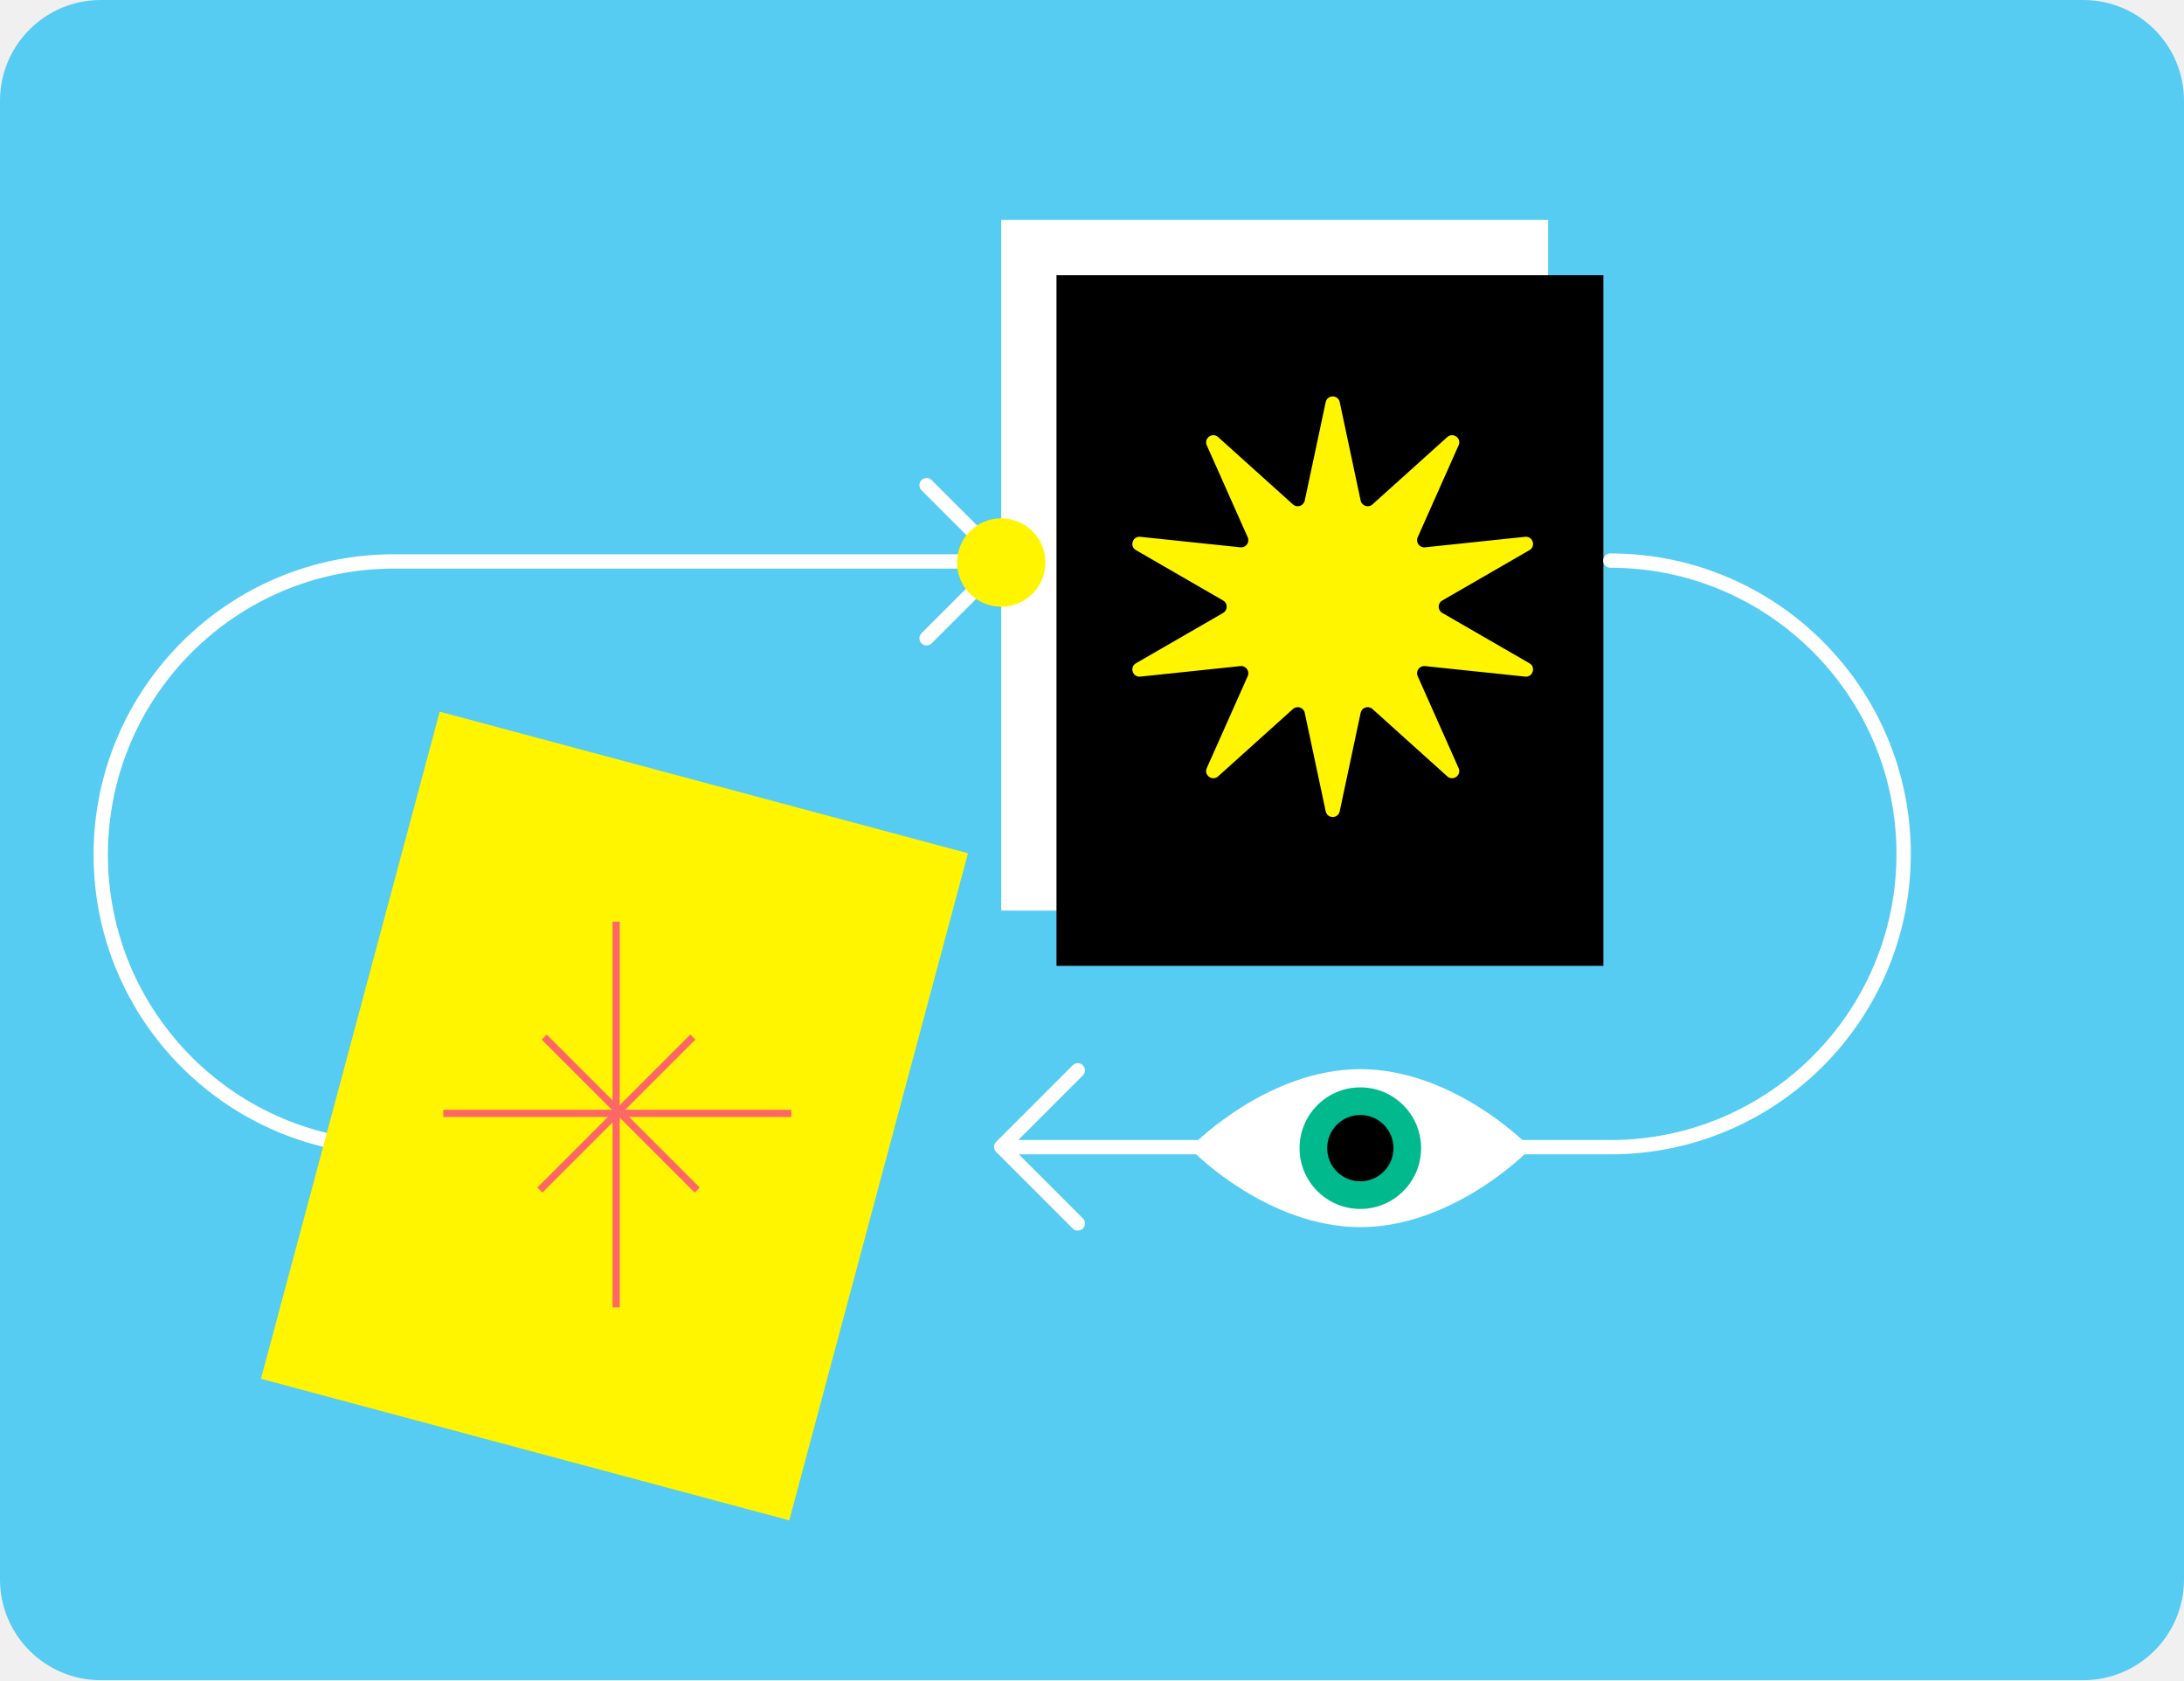
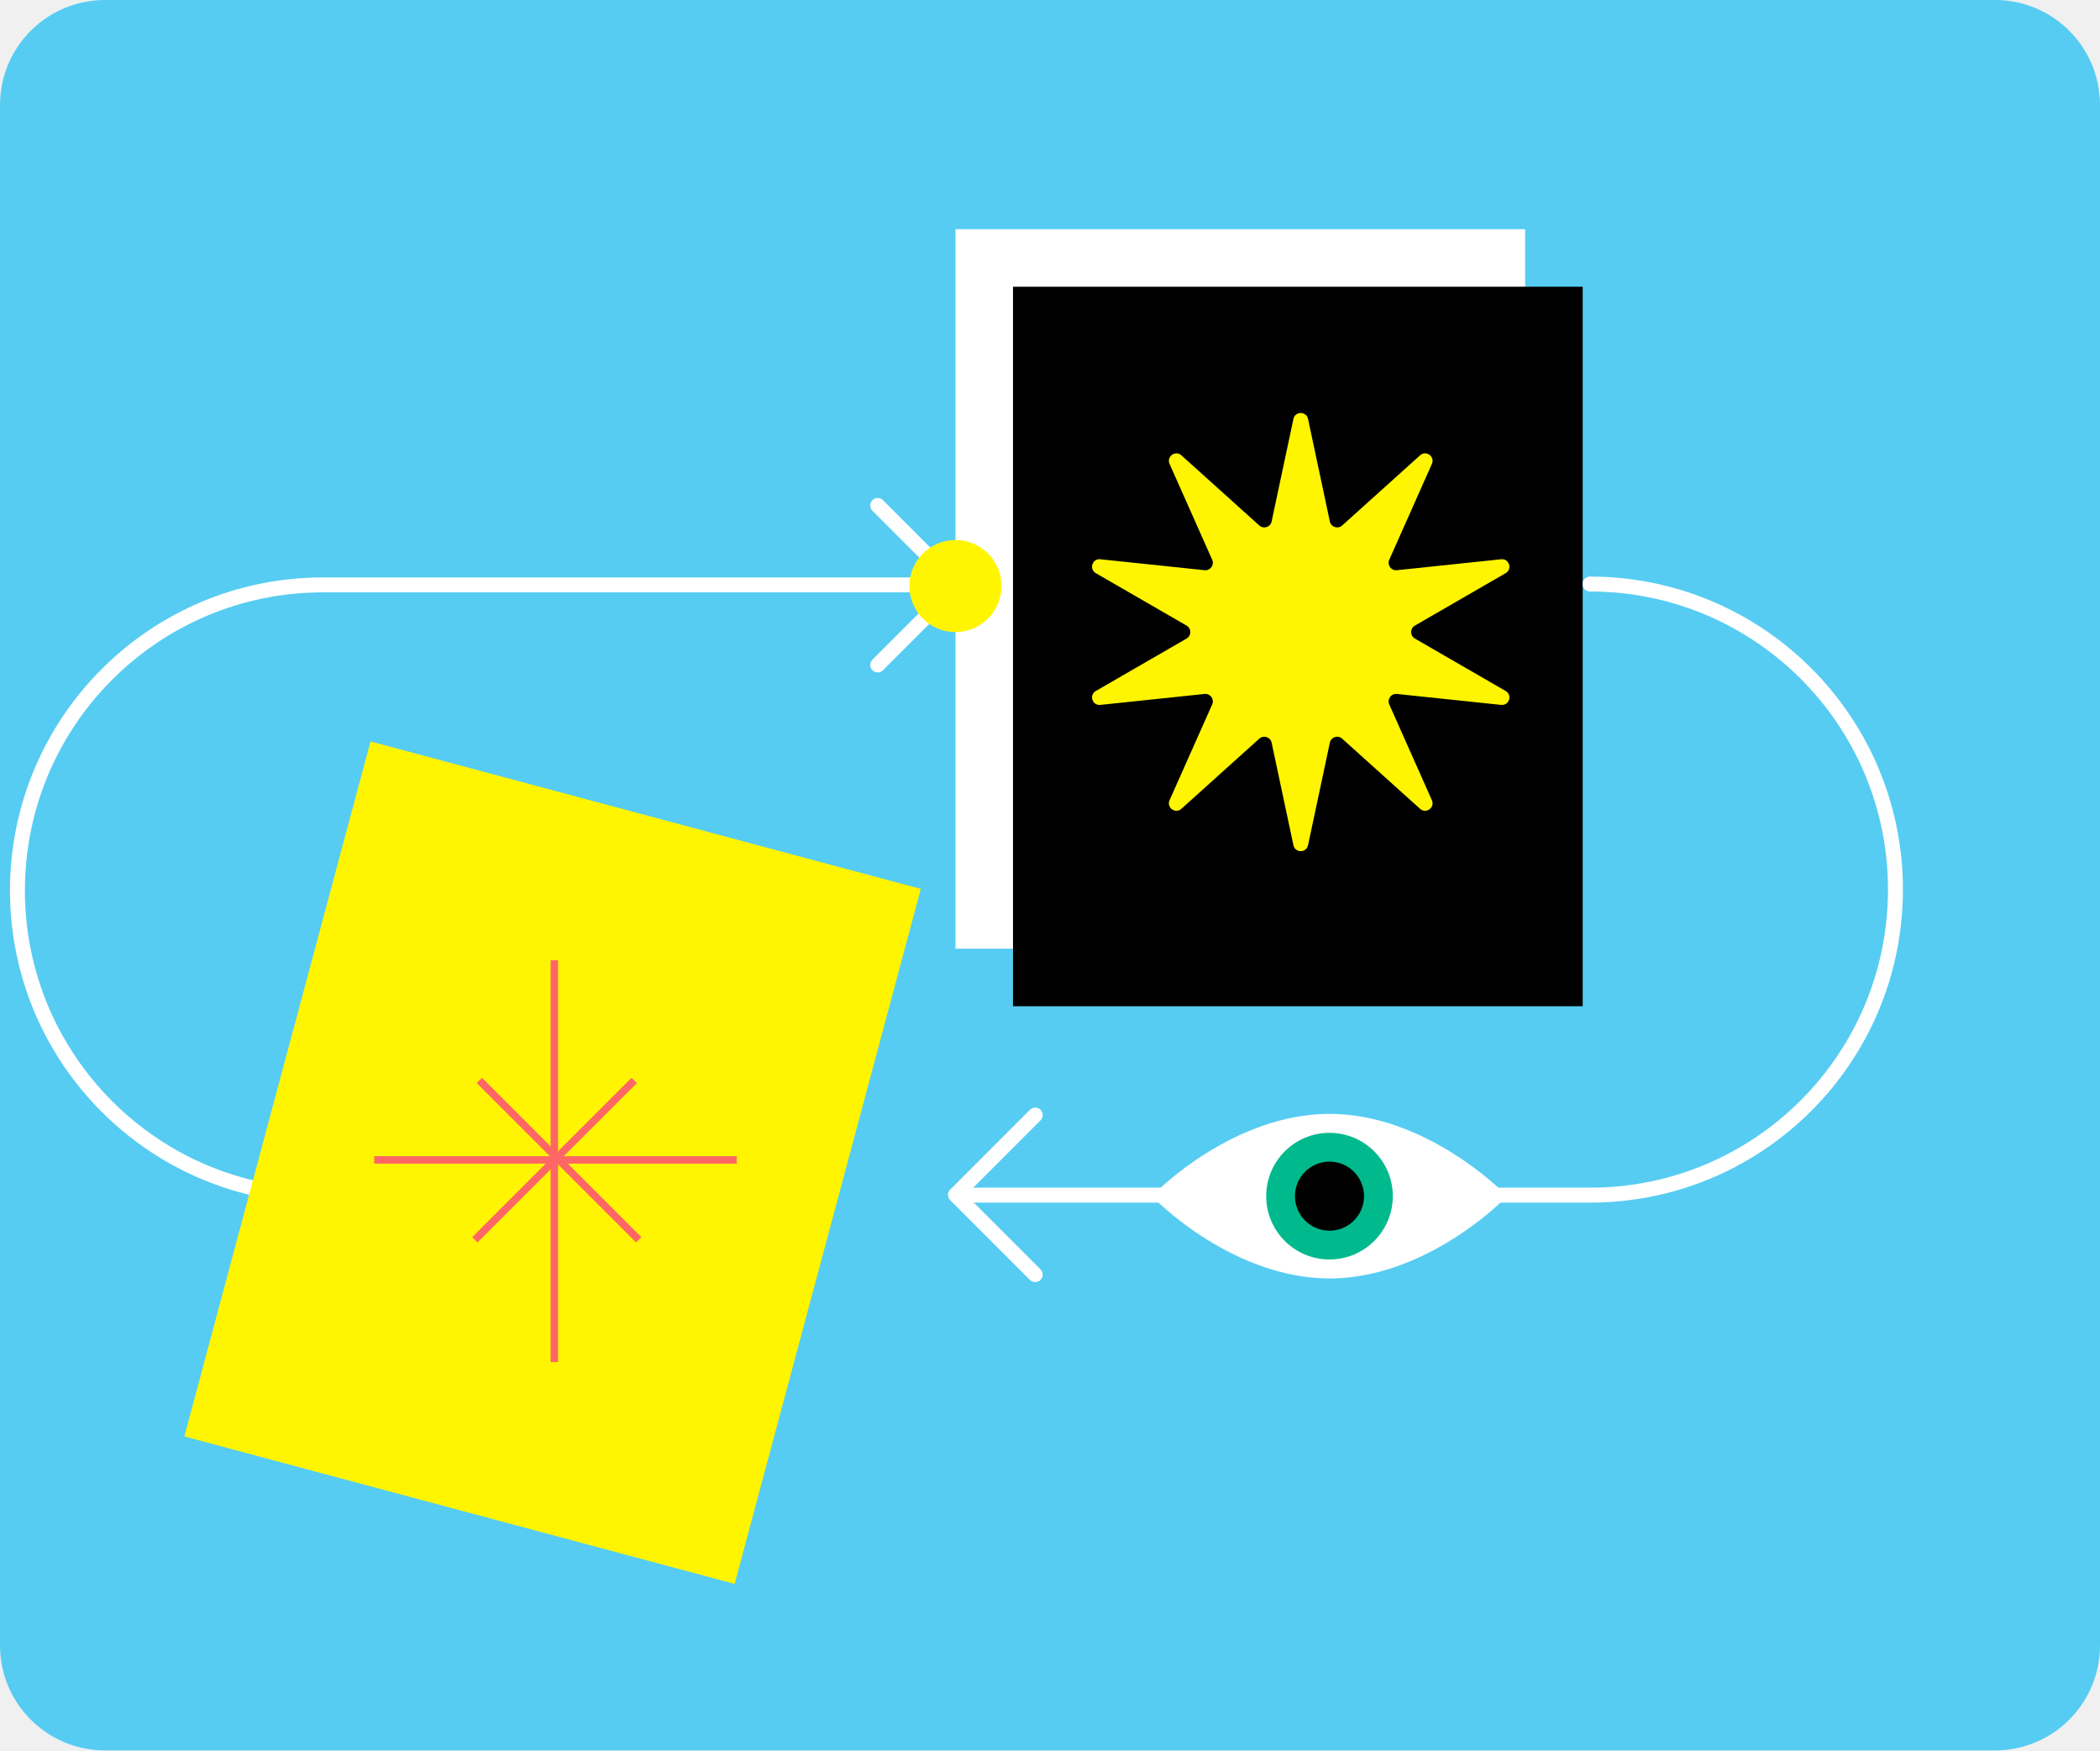
- <svg xmlns="http://www.w3.org/2000/svg" width="260" height="200" viewBox="0 0 260 200" fill="none">
-   <rect width="260" height="200" rx="12" fill="#56CCF2" />
-   <rect x="119.194" y="26.184" width="65.108" height="82.207" fill="white" />
-   <rect x="125.772" y="32.761" width="65.108" height="82.207" fill="black" />
-   <path d="M118.534 66.828L46.907 66.828C27.625 66.828 11.994 82.459 11.994 101.741C11.994 121.023 27.625 136.654 46.907 136.654L65.593 136.654" stroke="white" stroke-width="1.706" stroke-linecap="round" stroke-linejoin="round" />
-   <path d="M110.308 57.751L119.421 66.864L110.308 75.978" stroke="white" stroke-width="1.706" stroke-linecap="round" stroke-linejoin="round" />
-   <path d="M191.711 66.729C210.993 66.729 226.624 82.36 226.624 101.642C226.624 120.924 210.993 136.555 191.711 136.555L120.083 136.555" stroke="white" stroke-width="1.706" stroke-linecap="round" stroke-linejoin="round" />
-   <path d="M128.31 145.632L119.197 136.519L128.31 127.406" stroke="white" stroke-width="1.706" stroke-linecap="round" stroke-linejoin="round" />
-   <rect x="52.345" y="84.715" width="65.108" height="82.207" transform="rotate(15 52.3447 84.7153)" fill="#FFF500" />
-   <line x1="73.352" y1="109.706" x2="73.352" y2="155.618" stroke="#FF6666" stroke-width="0.853" />
-   <line x1="94.199" y1="132.529" x2="52.767" y2="132.529" stroke="#FF6666" stroke-width="0.853" />
-   <line y1="-0.427" x2="25.755" y2="-0.427" transform="matrix(-0.707107 -0.707106 0.707107 -0.707106 83.3003 141.355)" stroke="#FF6666" stroke-width="0.853" />
-   <line x1="82.483" y1="123.445" x2="64.271" y2="141.657" stroke="#FF6666" stroke-width="0.853" />
-   <path d="M157.821 47.863C158.012 46.962 159.298 46.962 159.49 47.863L161.983 59.586C162.12 60.228 162.9 60.482 163.388 60.042L172.296 52.024C172.981 51.408 174.021 52.164 173.646 53.005L168.773 63.955C168.506 64.555 168.989 65.219 169.642 65.15L181.561 63.899C182.477 63.803 182.874 65.026 182.077 65.487L171.699 71.48C171.13 71.809 171.13 72.63 171.699 72.958L182.077 78.952C182.874 79.412 182.477 80.635 181.561 80.539L169.642 79.288C168.989 79.22 168.506 79.884 168.773 80.484L173.646 91.433C174.021 92.274 172.981 93.03 172.296 92.414L163.388 84.396C162.9 83.957 162.12 84.21 161.983 84.853L159.49 96.575C159.298 97.476 158.012 97.476 157.821 96.575L155.327 84.853C155.191 84.21 154.41 83.957 153.922 84.396L145.014 92.414C144.33 93.03 143.29 92.274 143.664 91.433L148.537 80.484C148.804 79.884 148.322 79.22 147.669 79.288L135.749 80.539C134.833 80.635 134.436 79.412 135.234 78.952L145.612 72.958C146.18 72.63 146.18 71.809 145.612 71.48L135.234 65.487C134.436 65.026 134.833 63.803 135.749 63.899L147.669 65.15C148.322 65.219 148.804 64.555 148.537 63.955L143.664 53.005C143.29 52.164 144.33 51.408 145.014 52.024L153.922 60.042C154.41 60.482 155.191 60.228 155.327 59.586L157.821 47.863Z" fill="#FFF500" />
-   <circle cx="119.195" cy="66.959" r="5.261" fill="#FFF500" />
-   <path d="M181.015 136.669C181.015 136.669 172.476 145.219 161.943 145.219C151.41 145.219 142.871 136.669 142.871 136.669C142.871 136.669 151.41 128.12 161.943 128.12C172.476 128.12 181.015 136.669 181.015 136.669Z" fill="white" stroke="white" stroke-width="1.706" stroke-linecap="round" stroke-linejoin="round" />
-   <circle cx="161.943" cy="136.669" r="7.234" fill="#00BA8D" />
-   <circle cx="161.943" cy="136.669" r="3.946" fill="black" />
+ <svg xmlns="http://www.w3.org/2000/svg" width="240" height="200" viewBox="0 0 240 200" fill="none">
+   <rect width="240" height="200" rx="12" fill="#56CCF2" />
+   <rect x="109.194" y="26.184" width="65.108" height="82.207" fill="white" />
+   <rect x="115.772" y="32.761" width="65.108" height="82.207" fill="black" />
+   <path d="M108.534 66.828L36.907 66.828C17.625 66.828 1.994 82.459 1.994 101.741C1.994 121.023 17.625 136.654 36.907 136.654L55.593 136.654" stroke="white" stroke-width="1.706" stroke-linecap="round" stroke-linejoin="round" />
+   <path d="M100.308 57.751L109.421 66.864L100.308 75.978" stroke="white" stroke-width="1.706" stroke-linecap="round" stroke-linejoin="round" />
+   <path d="M181.711 66.729C200.993 66.729 216.624 82.36 216.624 101.642C216.624 120.924 200.993 136.555 181.711 136.555L110.083 136.555" stroke="white" stroke-width="1.706" stroke-linecap="round" stroke-linejoin="round" />
+   <path d="M118.31 145.632L109.197 136.519L118.31 127.406" stroke="white" stroke-width="1.706" stroke-linecap="round" stroke-linejoin="round" />
+   <rect x="42.345" y="84.715" width="65.108" height="82.207" transform="rotate(15 42.3447 84.7153)" fill="#FFF500" />
+   <line x1="63.352" y1="109.706" x2="63.352" y2="155.618" stroke="#FF6666" stroke-width="0.853" />
+   <line x1="84.199" y1="132.529" x2="42.767" y2="132.529" stroke="#FF6666" stroke-width="0.853" />
+   <line y1="-0.427" x2="25.755" y2="-0.427" transform="matrix(-0.707107 -0.707106 0.707107 -0.707106 73.3003 141.355)" stroke="#FF6666" stroke-width="0.853" />
+   <line x1="72.483" y1="123.445" x2="54.271" y2="141.657" stroke="#FF6666" stroke-width="0.853" />
+   <path d="M147.821 47.863C148.012 46.962 149.298 46.962 149.49 47.863L151.983 59.586C152.12 60.228 152.9 60.482 153.388 60.042L162.296 52.024C162.981 51.408 164.021 52.164 163.646 53.005L158.773 63.955C158.506 64.555 158.989 65.219 159.642 65.15L171.561 63.899C172.477 63.803 172.874 65.026 172.077 65.487L161.699 71.48C161.13 71.809 161.13 72.63 161.699 72.958L172.077 78.952C172.874 79.412 172.477 80.635 171.561 80.539L159.642 79.288C158.989 79.22 158.506 79.884 158.773 80.484L163.646 91.433C164.021 92.274 162.981 93.03 162.296 92.414L153.388 84.396C152.9 83.957 152.12 84.21 151.983 84.853L149.49 96.575C149.298 97.476 148.012 97.476 147.821 96.575L145.327 84.853C145.191 84.21 144.41 83.957 143.922 84.396L135.014 92.414C134.33 93.03 133.29 92.274 133.664 91.433L138.537 80.484C138.804 79.884 138.322 79.22 137.669 79.288L125.749 80.539C124.833 80.635 124.436 79.412 125.234 78.952L135.612 72.958C136.18 72.63 136.18 71.809 135.612 71.48L125.234 65.487C124.436 65.026 124.833 63.803 125.749 63.899L137.669 65.15C138.322 65.219 138.804 64.555 138.537 63.955L133.664 53.005C133.29 52.164 134.33 51.408 135.014 52.024L143.922 60.042C144.41 60.482 145.191 60.228 145.327 59.586L147.821 47.863Z" fill="#FFF500" />
+   <circle cx="109.195" cy="66.959" r="5.261" fill="#FFF500" />
+   <path d="M171.015 136.669C171.015 136.669 162.476 145.219 151.943 145.219C141.41 145.219 132.871 136.669 132.871 136.669C132.871 136.669 141.41 128.12 151.943 128.12C162.476 128.12 171.015 136.669 171.015 136.669Z" fill="white" stroke="white" stroke-width="1.706" stroke-linecap="round" stroke-linejoin="round" />
+   <circle cx="151.943" cy="136.669" r="7.234" fill="#00BA8D" />
+   <circle cx="151.943" cy="136.669" r="3.946" fill="black" />
</svg>
